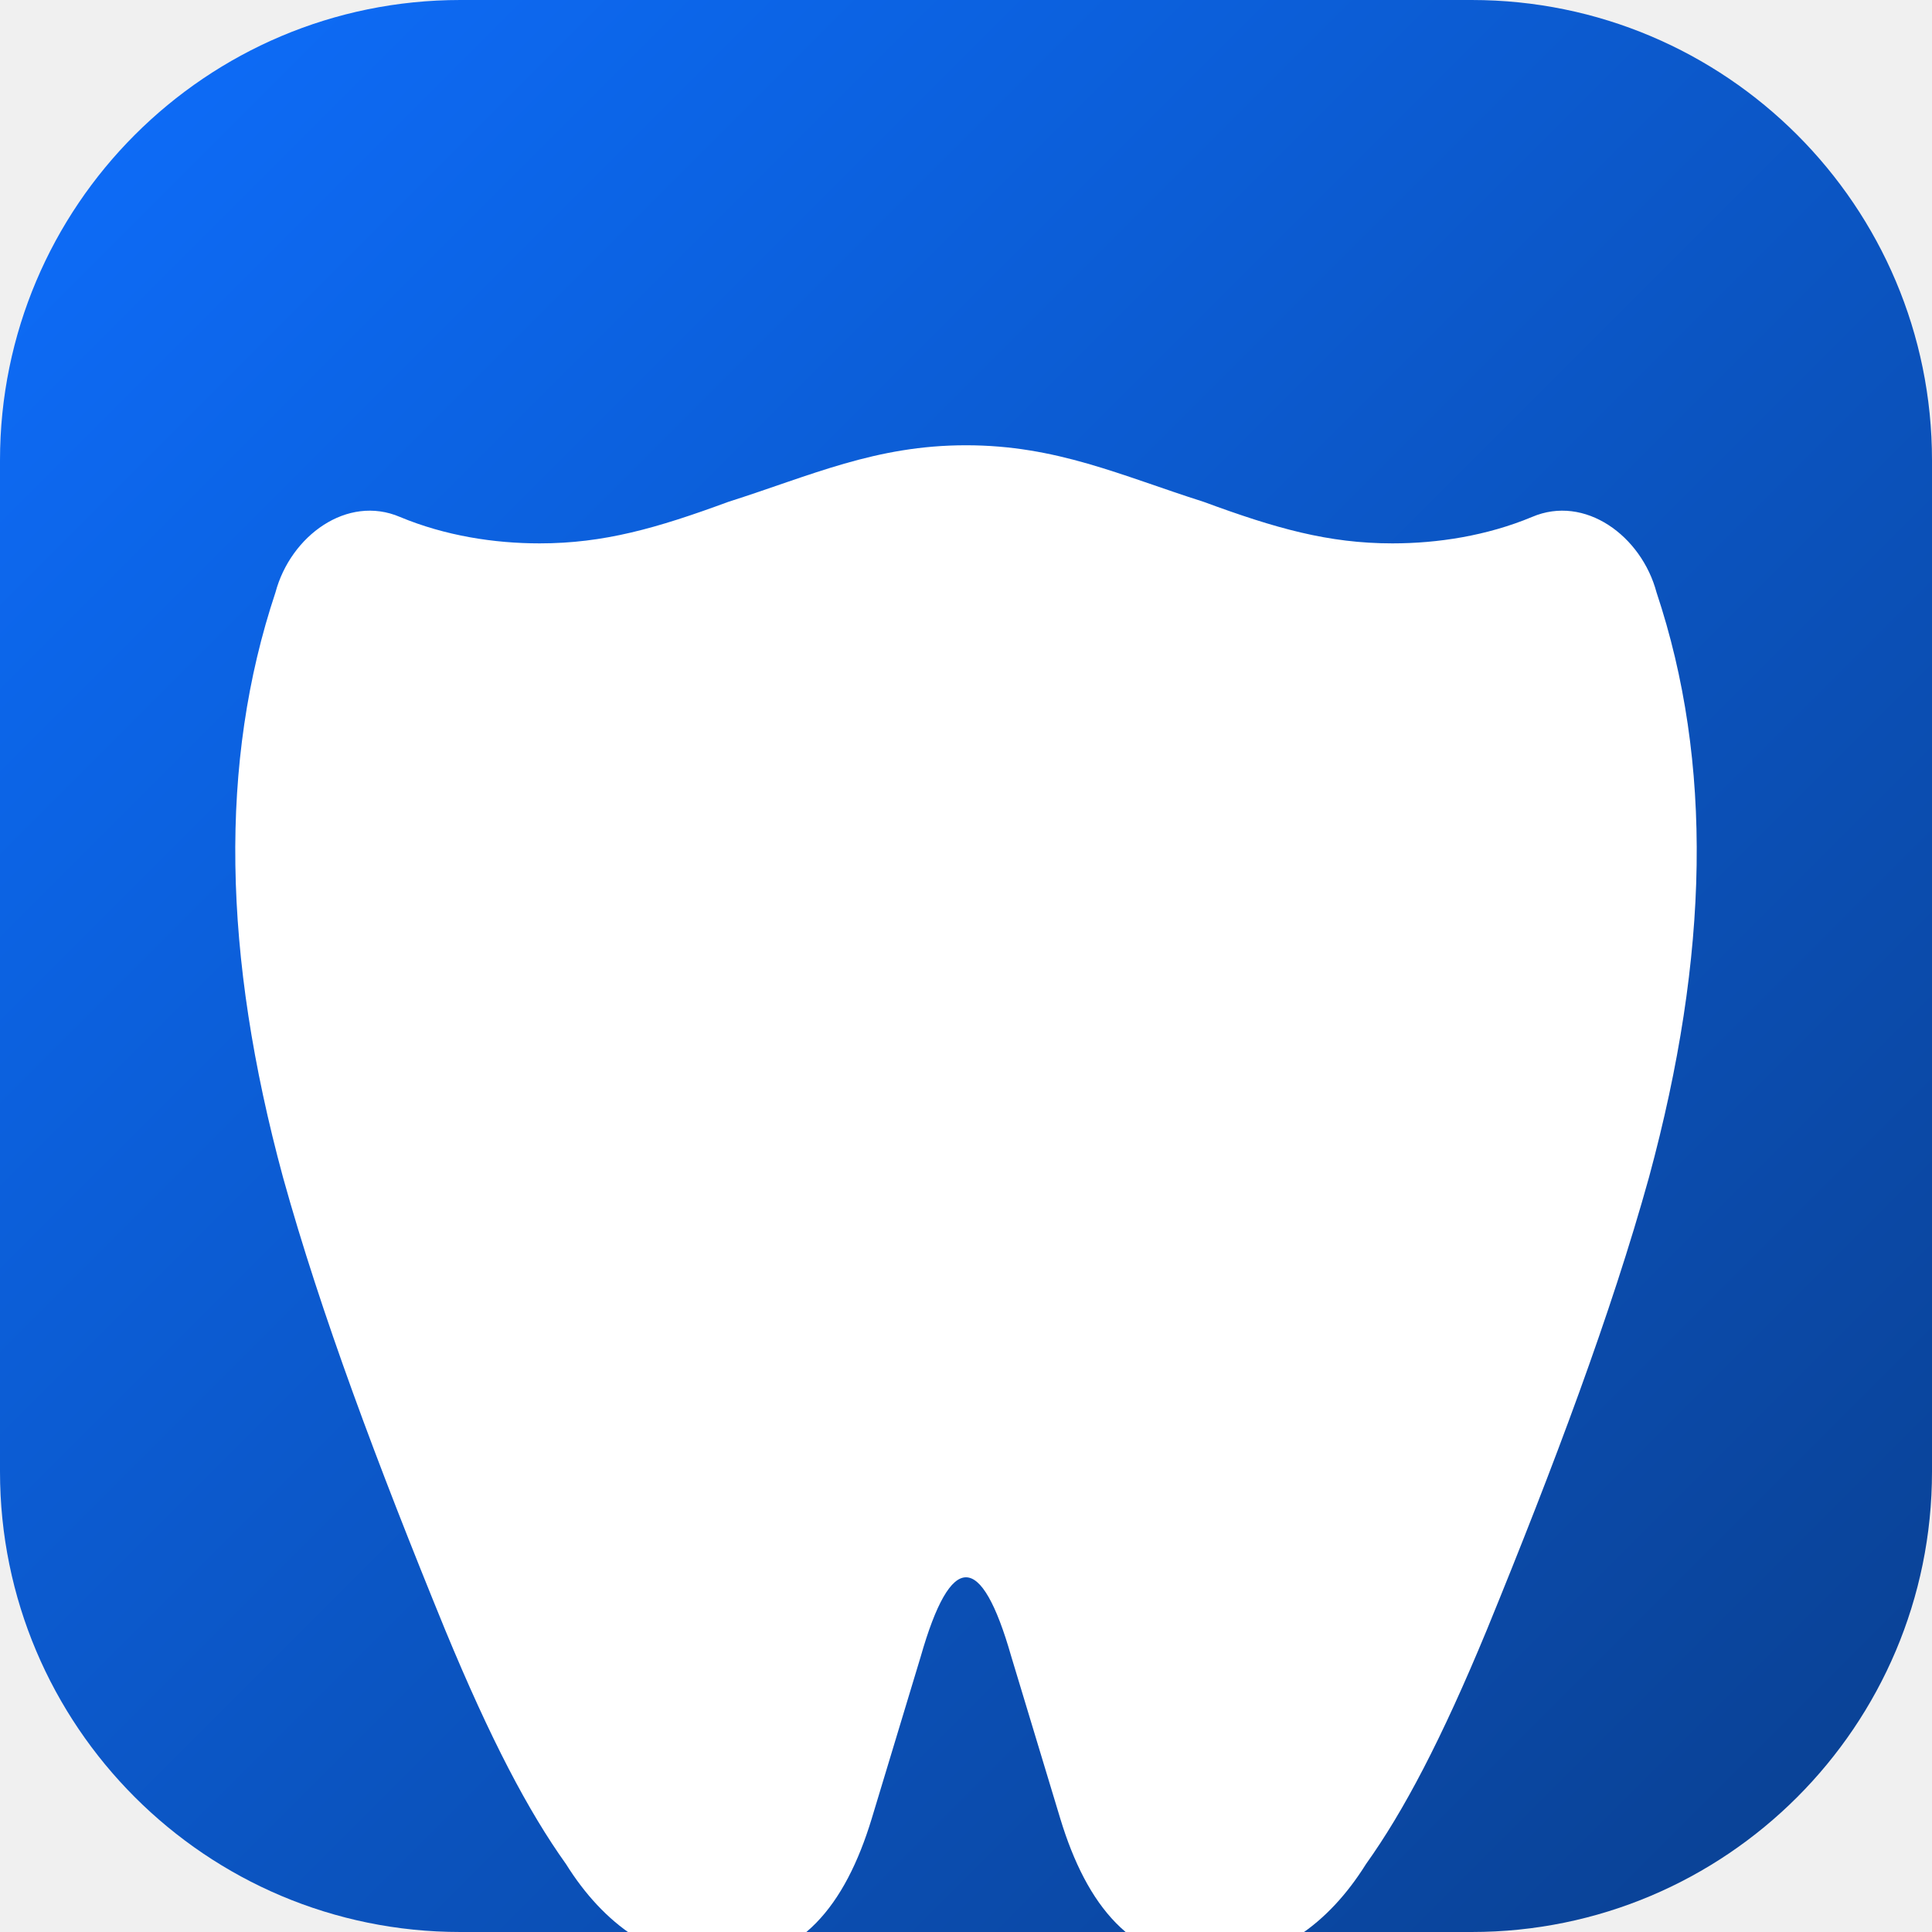
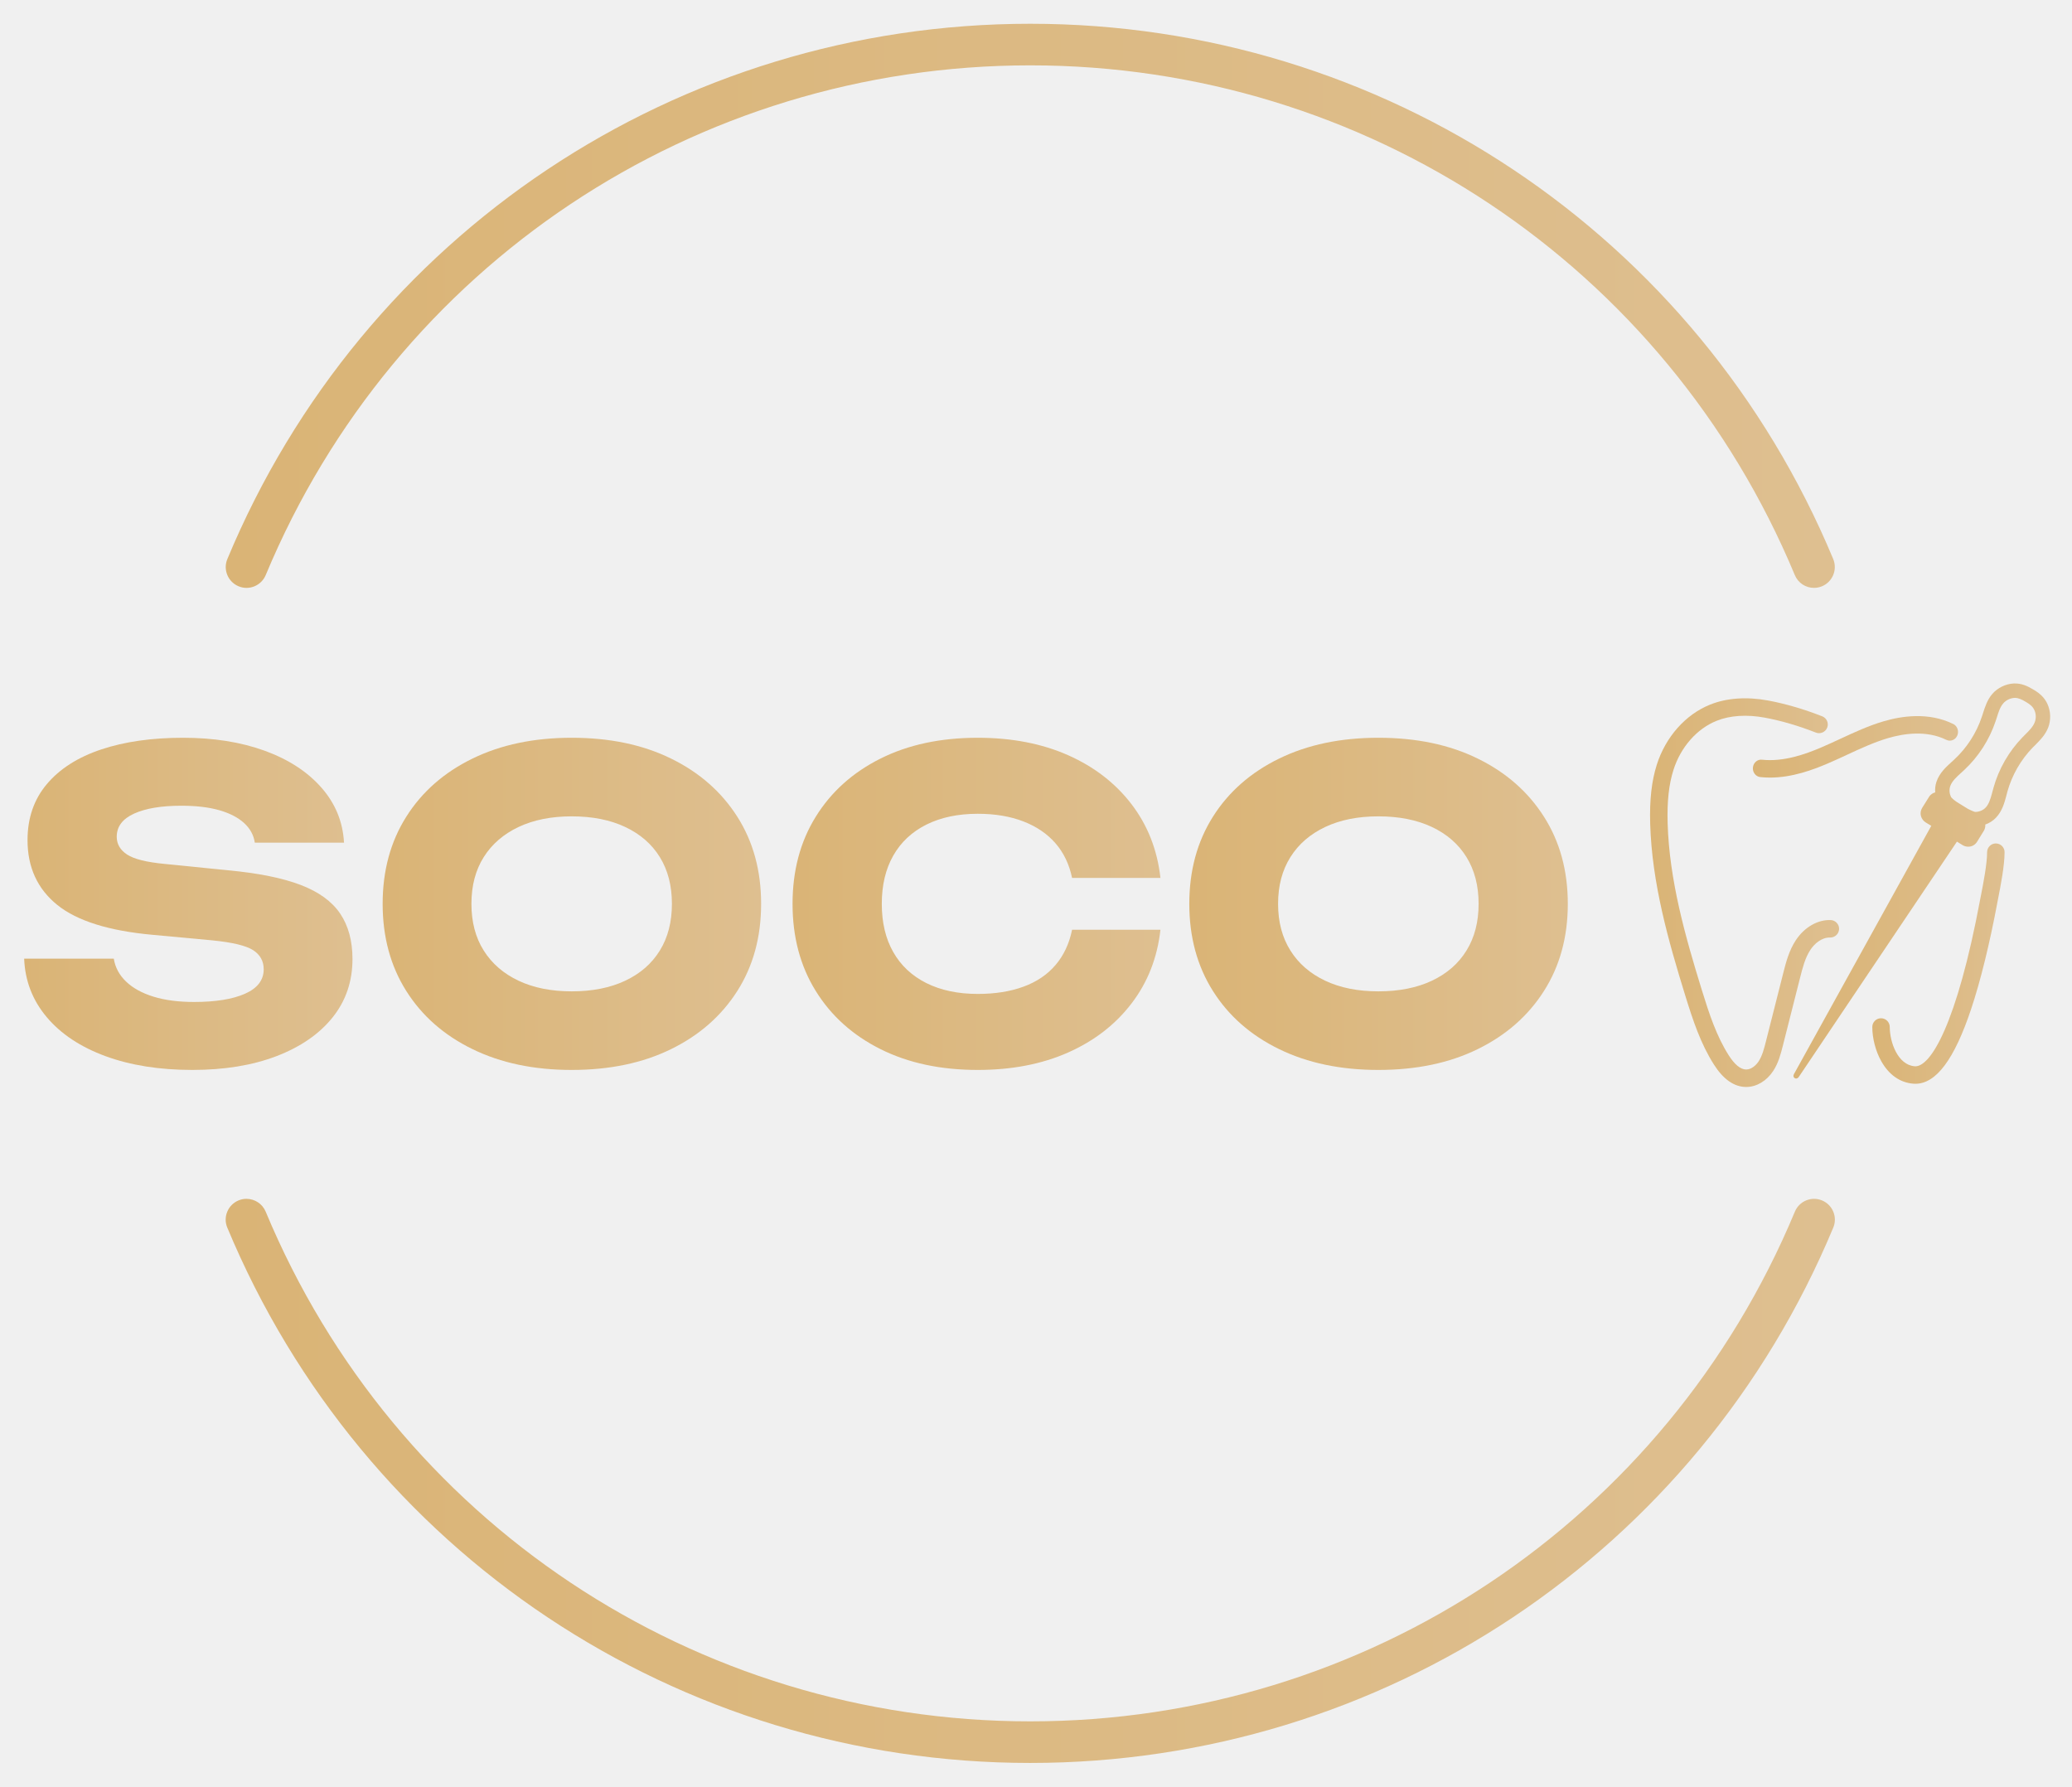
- <svg xmlns="http://www.w3.org/2000/svg" viewBox="0 0 512 512" width="512" height="512" role="img">
+ <svg xmlns="http://www.w3.org/2000/svg" xmlns:xlink="http://www.w3.org/1999/xlink" version="1.1" viewBox="93 155 893 770">
  <defs>
-     <linearGradient id="lg" x1="0" y1="0" x2="1" y2="1">
-       <stop offset="0" stop-color="#0d6efd" />
-       <stop offset="1" stop-color="#0a3f8f" />
+     <linearGradient id="linear-gradient" x1="848.46" y1="476.859" x2="936.883" y2="476.859" gradientUnits="userSpaceOnUse">
+       <stop offset="0" stop-color="#dab476" />
+       <stop offset="1" stop-color="#debf90" />
    </linearGradient>
+     <linearGradient id="linear-gradient1" x1="899.931" y1="570.274" x2="956.941" y2="570.274" xlink:href="#linear-gradient" />
+     <linearGradient id="linear-gradient2" x1="804.149" y1="539.69" x2="885.621" y2="539.69" xlink:href="#linear-gradient" />
+     <linearGradient id="linear-gradient3" x1="865.938" y1="534.674" x2="976.589" y2="534.674" xlink:href="#linear-gradient" />
+     <linearGradient id="linear-gradient4" x1="190.263" y1="793.204" x2="883.807" y2="793.204" xlink:href="#linear-gradient" />
+     <linearGradient id="linear-gradient5" x1="190.288" y1="286.799" x2="883.775" y2="286.799" xlink:href="#linear-gradient" />
+     <linearGradient id="linear-gradient6" x1="103.411" y1="544.522" x2="244.914" y2="544.522" xlink:href="#linear-gradient" />
+     <linearGradient id="linear-gradient7" x1="257.916" y1="544.522" x2="421.029" y2="544.522" xlink:href="#linear-gradient" />
+     <linearGradient id="linear-gradient8" x1="434.576" y1="544.522" x2="593.131" y2="544.522" xlink:href="#linear-gradient" />
+     <linearGradient id="linear-gradient9" x1="605.571" y1="544.522" x2="768.702" y2="544.522" xlink:href="#linear-gradient" />
  </defs>
-   <rect width="512" height="512" rx="122" fill="url(#lg)" />
-   <path d="M256 118c-24 0-41 8-63 15-19 7-33 11-50 11-12 0-25-2-37-7-14-6-29 5-33 20-15 45-14 96 2 155 10 36 25 76 43 120 12 29 22 48 32 62 10 16 24 26 41 26 21 0 33-15 40-38l13-43c4-14 8-21 12-21s8 7 12 21l13 43c7 23 19 38 40 38 17 0 31-10 41-26 10-14 20-33 32-62 18-44 33-84 43-120 16-59 17-110 2-155-4-15-19-26-33-20-12 5-25 7-37 7-17 0-31-4-50-11-22-7-39-15-63-15z" fill="#fff" />
+   <g>
+     <g>
+       <g>
+         <path d="M931.832,473.838c.861.425,1.825.472,2.712.126.894-.344,1.605-1.036,2.004-1.946.402-.91.442-1.933.12-2.879-.325-.945-.976-1.698-1.837-2.121-10.514-5.194-22.165-3.495-30.087-1.151-6.468,1.91-12.616,4.764-18.619,7.549-2.616,1.212-5.321,2.468-7.992,3.61-7.076,3.031-16.407,6.38-25.771,5.374-1.935-.228-3.685,1.299-3.883,3.362-.098.999.179,1.979.78,2.761.6.779,1.449,1.263,2.391,1.366,1.365.147,2.776.221,4.192.221,9.46,0,18.3-3.261,24.946-6.102,2.824-1.207,5.698-2.544,8.238-3.723,5.715-2.653,11.629-5.396,17.624-7.168,6.767-2.004,16.629-3.502,25.183.724Z" fill="url(#linear-gradient)" />
+         <path d="M953.177,518.489c-2.075,0-3.761,1.688-3.761,3.762,0,5.044-1.659,13.518-2.556,18.117l-.388,1.986c-10.112,54.152-21.499,72.754-28.296,72.166-7.312-.61-10.72-10.463-10.72-16.93,0-2.076-1.687-3.764-3.761-3.764s-3.764,1.688-3.764,3.764c0,4.893,1.433,10.385,3.835,14.691,3.292,5.893,8.06,9.261,13.789,9.739.317.025.637.039.956.039,8.932,0,16.787-10.524,24.01-32.173,4.06-12.173,7.986-28.133,11.352-46.151l.368-1.914c.943-4.8,2.701-13.732,2.701-19.569,0-2.075-1.689-3.762-3.764-3.762Z" fill="url(#linear-gradient1)" />
+         <path d="M881.98,551.511c-5.559-.226-11.278,3.06-14.963,8.614-3.003,4.517-4.332,9.754-5.506,14.389l-7.436,29.343c-.763,3.017-1.555,6.136-3.135,8.543-1.116,1.698-3.114,3.514-5.369,3.514-2.414-.018-4.953-2.089-7.54-6.155-5.209-8.197-8.339-17.626-11.605-28.212-7.045-22.833-13.984-47.182-14.699-71.773-.274-9.432.522-16.728,2.506-22.963,3.127-9.835,10.081-17.75,18.597-21.173,5.81-2.335,13.01-2.799,20.822-1.349,6.979,1.296,14.573,3.519,21.963,6.427,1.922.751,4.114-.199,4.874-2.123.37-.936.353-1.959-.048-2.881s-1.139-1.632-2.072-2c-7.824-3.08-15.897-5.439-23.345-6.822-9.219-1.708-17.862-1.099-24.996,1.766-10.581,4.249-19.166,13.922-22.967,25.876-2.247,7.064-3.155,15.155-2.856,25.463.743,25.543,7.832,50.45,15.029,73.771,3.431,11.118,6.736,21.052,12.45,30.03,4.043,6.362,8.701,9.607,13.847,9.644h.068c4.443,0,8.79-2.583,11.631-6.91,2.267-3.454,3.267-7.381,4.149-10.862l7.431-29.322c1.073-4.23,2.184-8.605,4.471-12.057,1.704-2.56,4.755-5.259,8.275-5.259.091,0,.195.005.282.004,2.031,0,3.718-1.619,3.781-3.65.03-1.006-.332-1.962-1.025-2.693-.687-.732-1.621-1.151-2.615-1.181Z" fill="url(#linear-gradient2)" />
+       </g>
+       <path d="M975.417,458.398c-1.162-2.579-3.087-4.522-6.174-6.283-2.361-1.435-5.012-2.706-8.335-2.56-3.487.163-6.937,1.852-9.225,4.467-2.197,2.524-3.16,5.611-4.068,8.426l-.454,1.38c-2.324,7.028-6.429,13.402-11.858,18.451l-1.144,1.053c-2.488,2.251-5.321,4.83-6.574,8.59-.49,1.47-.672,3.033-.545,4.576-.073.018-.182.054-.254.072-.109.019-.291.109-.472.182-.2.073-.381.182-.726.418l-.254.182c-.182.145-.345.291-.454.418-.073.073-.182.2-.272.309-.091.109-.163.2-.236.364l-2.996,4.794c-.617,1.053-.799,2.324-.454,3.523.327,1.108,1.035,2.052,2.016,2.669l2.415,1.471-59.202,107.017c-.835,1.471,1.017,2.651,2.034,1.289l68.227-101.496,2.415,1.49c.726.454,1.598.69,2.452.69,1.562,0,2.96-.781,3.759-2.052l2.96-4.794c.109-.182.182-.345.254-.509l.145-.363c.073-.2.127-.381.127-.454.055-.182.073-.364.091-.545.036-.236.036-.454,0-.599v-.218c1.725-.618,3.287-1.598,4.558-2.906,2.742-2.833,3.741-6.519,4.595-9.788l.381-1.489c1.998-7.137,5.775-13.71,10.932-19.032.345-.327.69-.672,1.071-1.053,2.034-2.034,4.304-4.322,5.557-7.464,1.271-3.214,1.162-7.064-.291-10.224ZM969.914,466.334c-.781,1.961-2.488,3.668-4.213,5.357l-1.09,1.108c-5.866,6.066-10.17,13.566-12.458,21.719l-.073.309-.581,2.125c-.654,2.415-1.344,4.685-2.797,6.156-1.144,1.18-2.869,1.798-4.413,1.798-.218-.019-1.308-.364-3.251-1.381l-4.703-2.905c-1.562-1.108-2.252-1.816-2.361-1.98-.799-1.416-.981-3.214-.472-4.776.726-2.197,2.724-4.013,4.867-5.938l1.162-1.071c6.174-5.757,10.878-13.057,13.547-21.066l.509-1.526c.69-2.252,1.416-4.576,2.797-6.156,1.199-1.38,2.996-2.234,4.812-2.343h.254c1.471,0,2.906.672,4.667,1.725,1.998,1.144,3.015,2.125,3.65,3.505.781,1.653.817,3.651.145,5.339Z" fill="url(#linear-gradient3)" />
+     </g>
+     <path d="M883.11,684.054c-58.403,140.159-194.257,230.704-346.093,230.704s-287.654-90.545-346.057-230.704c-.926-2.197-.926-4.63-.018-6.846s2.633-3.941,4.831-4.867c1.126-.472,2.288-.69,3.432-.69,3.523,0,6.865,2.07,8.299,5.521,55.606,133.439,184.941,219.663,329.513,219.663s273.943-86.224,329.549-219.663c1.889-4.558,7.155-6.737,11.713-4.831,2.216.927,3.941,2.651,4.849,4.867s.908,4.649-.018,6.846Z" fill="url(#linear-gradient4)" />
+     <path d="M878.261,407.659c-1.108.454-2.27.69-3.45.69-3.632,0-6.883-2.161-8.281-5.521-55.57-133.439-184.923-219.663-329.513-219.663s-273.907,86.224-329.495,219.663c-.926,2.215-2.651,3.922-4.867,4.849-2.197.908-4.649.908-6.846-.018-4.558-1.907-6.737-7.155-4.831-11.713,58.366-140.159,194.203-230.704,346.038-230.704s287.69,90.545,346.075,230.686c1.889,4.576-.272,9.824-4.831,11.731Z" fill="url(#linear-gradient5)" />
+   </g>
+   <g>
+     <path d="M239.611,548.726c-3.541-5.248-9.207-9.352-17.016-12.348-7.827-2.996-18.251-5.103-31.308-6.32l-27.294-2.743c-7.809-.744-13.202-2.07-16.199-4.031-2.978-1.944-4.485-4.522-4.485-7.682,0-4.395,2.506-7.718,7.518-9.988,4.994-2.252,11.768-3.378,20.321-3.378,6.338,0,11.768.636,16.29,1.907,4.504,1.289,8.081,3.123,10.714,5.502,2.615,2.379,4.177,5.212,4.667,8.517h38.445c-.49-9.044-3.759-16.961-9.806-23.807-6.029-6.828-14.183-12.113-24.425-15.835-10.26-3.723-21.974-5.575-35.158-5.575-13.42,0-25.17,1.671-35.248,5.03-10.061,3.36-17.869,8.335-23.426,14.928-5.557,6.573-8.335,14.636-8.335,24.152,0,11.714,4.268,21.029,12.821,27.93,8.535,6.883,22.264,11.187,41.187,12.894l25.642,2.379c8.662.853,14.51,2.27,17.561,4.213,3.051,1.961,4.576,4.704,4.576,8.245,0,4.631-2.67,8.154-8.045,10.533-5.375,2.378-12.694,3.559-21.974,3.559-6.719,0-12.53-.763-17.488-2.289-4.939-1.525-8.88-3.686-11.804-6.501-2.924-2.797-4.703-6.102-5.303-9.879h-38.626c.363,9.516,3.596,17.906,9.697,25.17s14.546,12.875,25.351,16.852c10.805,3.959,23.281,5.938,37.446,5.938,13.783,0,25.878-1.979,36.247-5.938,10.369-3.977,18.432-9.534,24.171-16.671,5.72-7.136,8.59-15.526,8.59-25.169,0-7.808-1.762-14.346-5.303-19.595Z" fill="url(#linear-gradient6)" />
+     <path d="M410.787,506.994c-6.846-10.751-16.362-19.104-28.566-25.079-12.204-5.992-26.477-8.971-42.839-8.971-16.235,0-30.472,2.978-42.749,8.971-12.258,5.975-21.774,14.328-28.548,25.079-6.774,10.733-10.17,23.244-10.17,37.519s3.396,26.804,10.17,37.537c6.774,10.751,16.29,19.104,28.548,25.079,12.276,5.992,26.514,8.971,42.749,8.971,16.362,0,30.636-2.978,42.839-8.971,12.203-5.975,21.719-14.328,28.566-25.079,6.828-10.733,10.242-23.244,10.242-37.537s-3.414-26.786-10.242-37.519ZM377.372,564.652c-3.469,5.63-8.444,9.952-14.928,13.003-6.465,3.05-14.147,4.576-23.063,4.576-8.789,0-16.417-1.526-22.882-4.576-6.465-3.051-11.477-7.373-15.018-13.003-3.541-5.611-5.303-12.312-5.303-20.139s1.761-14.51,5.303-20.14c3.541-5.611,8.553-9.933,15.018-12.984,6.465-3.05,14.092-4.576,22.882-4.576,8.917,0,16.598,1.526,23.063,4.576,6.483,3.051,11.459,7.373,14.928,12.984,3.487,5.63,5.212,12.331,5.212,20.14s-1.725,14.528-5.212,20.139Z" fill="url(#linear-gradient7)" />
+     <path d="M547.913,570.881c-3.541,4.159-8.154,7.264-13.82,9.334-5.684,2.089-12.24,3.124-19.685,3.124-8.553,0-15.926-1.562-22.155-4.667-6.229-3.124-10.987-7.573-14.274-13.366-3.305-5.793-4.939-12.73-4.939-20.793s1.634-14.964,4.939-20.775c3.287-5.793,8.045-10.242,14.274-13.366,6.229-3.105,13.602-4.667,22.155-4.667,7.446,0,14.001,1.108,19.685,3.305,5.666,2.197,10.278,5.339,13.82,9.425s5.92,9.062,7.137,14.909h38.082c-1.344-12.076-5.503-22.663-12.458-31.761-6.955-9.08-16.072-16.126-27.367-21.138-11.295-4.994-24.262-7.5-38.899-7.5-15.999,0-29.964,2.978-41.931,8.971-11.949,5.975-21.265,14.328-27.912,25.079-6.665,10.733-9.988,23.244-9.988,37.519s3.323,26.804,9.988,37.537c6.647,10.751,15.963,19.104,27.912,25.079,11.967,5.992,25.932,8.971,41.931,8.971,14.637,0,27.603-2.506,38.899-7.5,11.296-5.013,20.412-12.058,27.367-21.157,6.955-9.08,11.114-19.667,12.458-31.761h-38.082c-1.217,5.992-3.596,11.059-7.137,15.2Z" fill="url(#linear-gradient8)" />
+     <path d="M758.441,506.994c-6.828-10.751-16.362-19.104-28.566-25.079-12.204-5.992-26.477-8.971-42.839-8.971-16.235,0-30.472,2.978-42.749,8.971-12.258,5.975-21.774,14.328-28.548,25.079-6.774,10.733-10.17,23.244-10.17,37.519s3.396,26.804,10.17,37.537c6.774,10.751,16.29,19.104,28.548,25.079,12.276,5.992,26.514,8.971,42.749,8.971,16.362,0,30.636-2.978,42.839-8.971,12.203-5.975,21.737-14.328,28.566-25.079,6.828-10.733,10.26-23.244,10.26-37.537s-3.432-26.786-10.26-37.519ZM725.027,564.652c-3.469,5.63-8.444,9.952-14.909,13.003-6.483,3.05-14.165,4.576-23.081,4.576-8.789,0-16.417-1.526-22.882-4.576-6.465-3.051-11.477-7.373-15-13.003-3.541-5.611-5.321-12.312-5.321-20.139s1.78-14.51,5.321-20.14c3.523-5.611,8.535-9.933,15-12.984,6.465-3.05,14.092-4.576,22.882-4.576,8.917,0,16.598,1.526,23.081,4.576,6.465,3.051,11.441,7.373,14.909,12.984,3.487,5.63,5.23,12.331,5.23,20.14s-1.743,14.528-5.23,20.139Z" fill="url(#linear-gradient9)" />
+   </g>
</svg>
